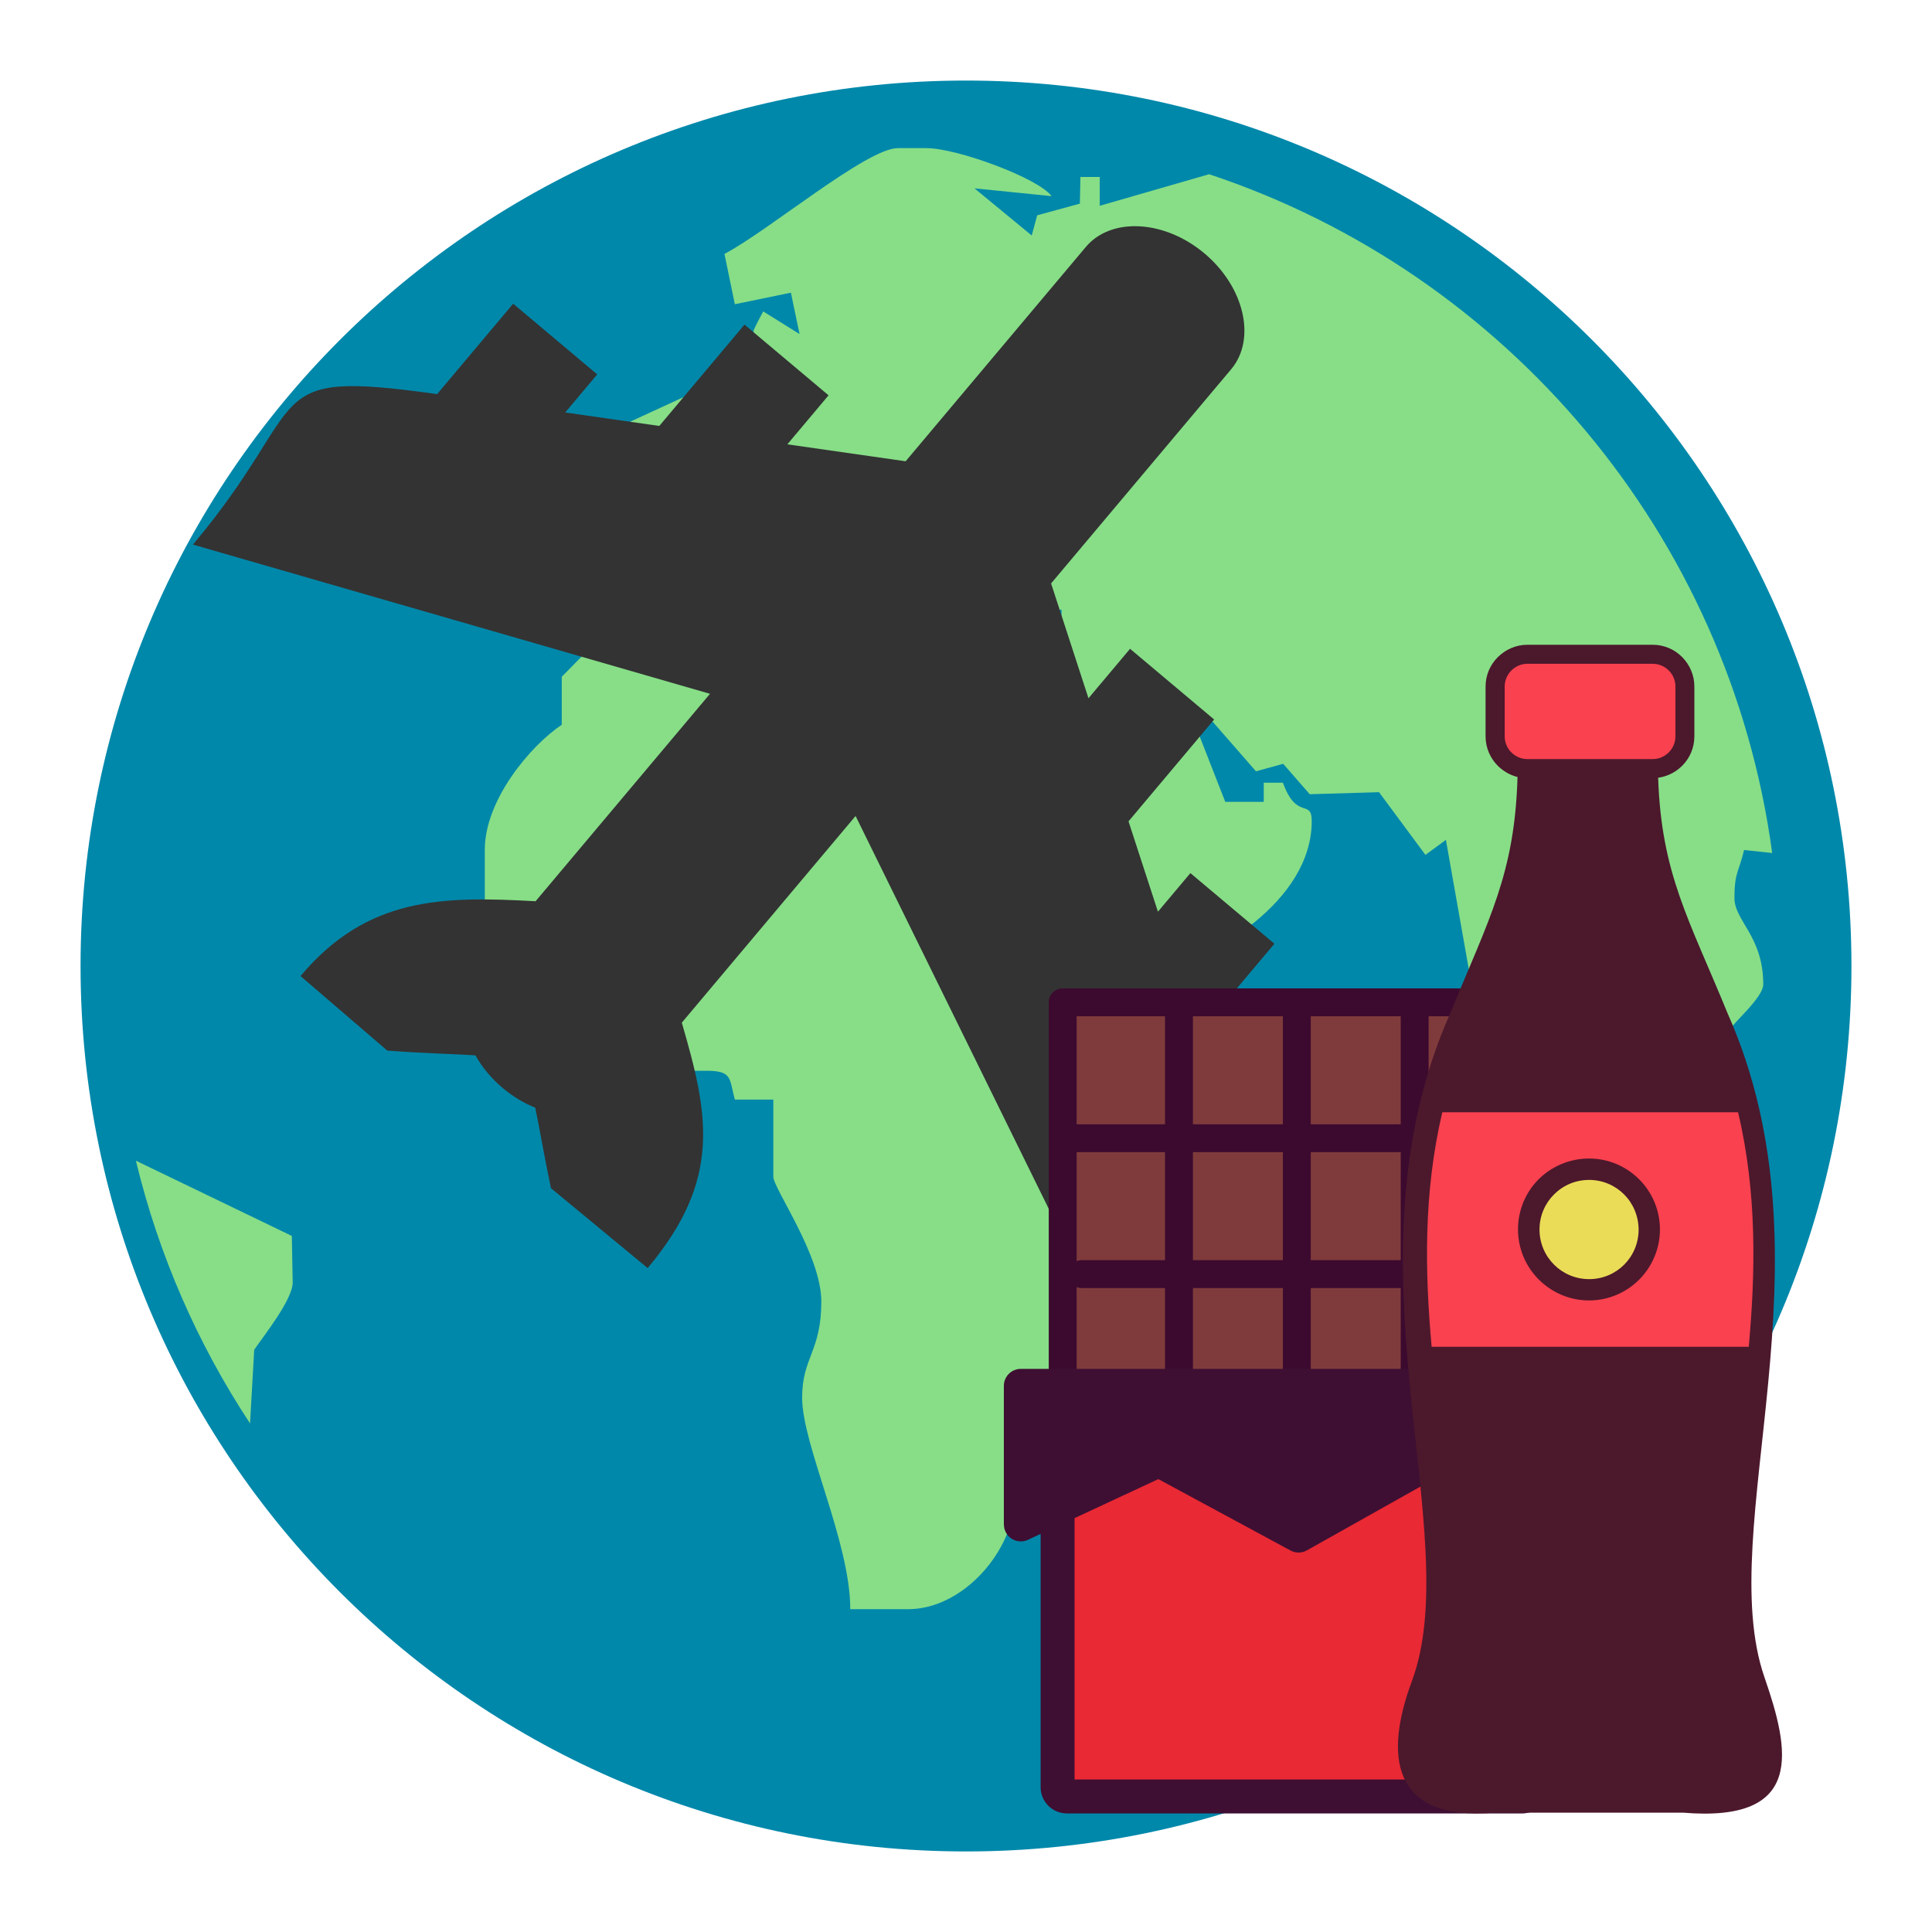
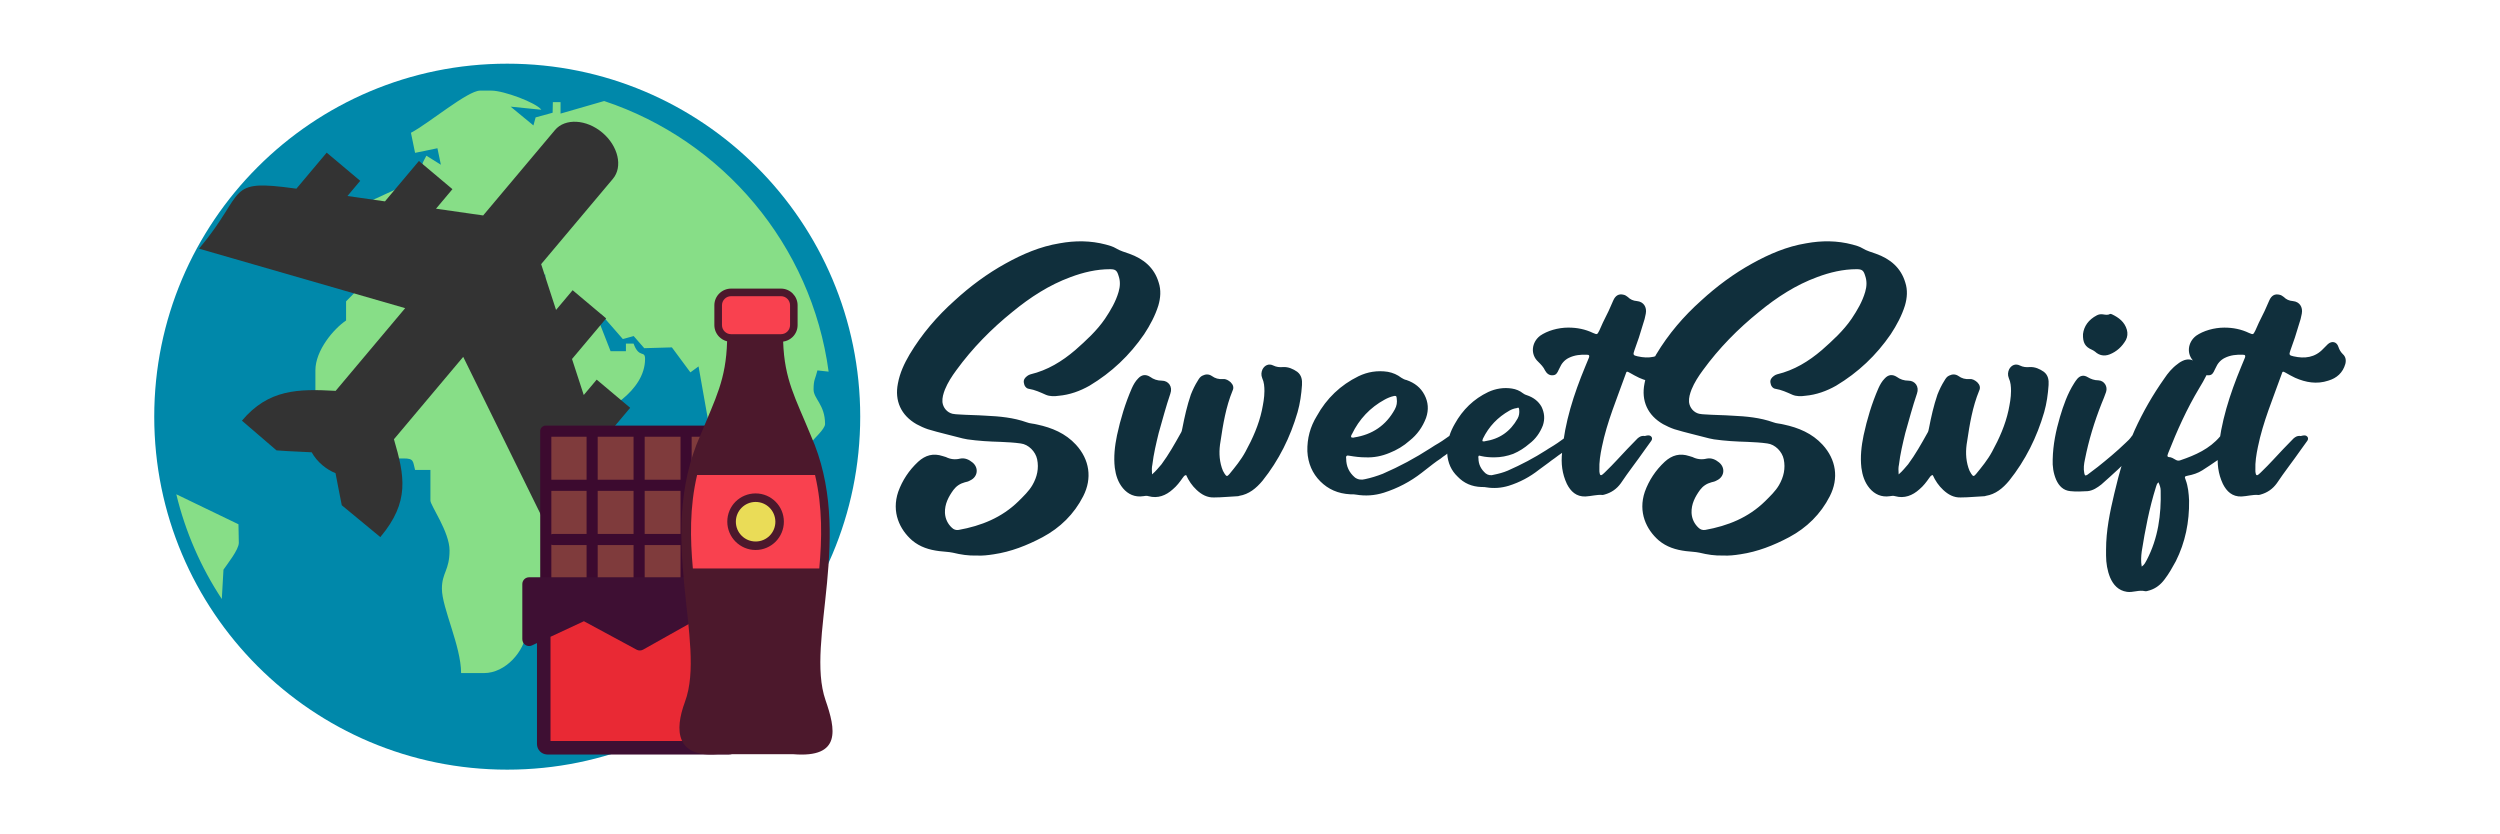
- <svg xmlns="http://www.w3.org/2000/svg" width="200mm" height="200mm" viewBox="0 0 200 200" version="1.1" id="svg1" xml:space="preserve">
+ <svg xmlns="http://www.w3.org/2000/svg" width="300mm" height="100mm" viewBox="0 0 300 100" version="1.1" id="svg1" xml:space="preserve">
  <defs id="defs1" />
  <g id="layer1">
-     <g id="g7" transform="translate(-5.078538,-0.05257446)">
-       <g id="g2" transform="matrix(1.491882,0,0,1.491882,13.41734,8.391375)">
-         <path class="st0" d="m 61.44,0 c 33.93,0 61.44,27.51 61.44,61.44 0,33.93 -27.51,61.44 -61.44,61.44 C 27.51,122.88 0,95.37 0,61.44 0,27.51 27.51,0 61.44,0 Z" id="path1" style="fill:#0088aa" />
-         <path class="st1" d="M 11.76,93.18 C 8.14,87.69 5.43,81.54 3.84,74.95 l 10.82,5.22 0.06,3.23 c 0,1.19 -2.02,3.71 -2.67,4.67 z M 78.31,6.5 c 20.62,6.85 36.09,25 39.07,47.1 l -1.95,-0.21 c -0.35,1.5 -0.67,1.53 -0.67,3.33 0,1.59 2,2.65 2,6 0,0.9 -2.11,2.69 -2.2,3.01 l -3.13,-3.67 v 4.67 l -0.47,-0.02 -0.84,-8.62 -1.75,0.55 -2.08,-6.41 -6.85,7.16 -0.08,5.24 -2.24,1.5 -2.38,-13.44 -1.42,1.04 -3.22,-4.35 -4.81,0.14 -1.84,-2.11 -1.89,0.52 -3.71,-4.25 -0.72,0.49 2.3,5.88 h 2.67 v -1.33 h 1.33 c 0.96,2.66 2,1.08 2,2.67 0,5.55 -6.85,9.63 -11.34,10.67 0.24,1 0.15,2 1.33,2 2.51,0 1.26,-0.44 4,-0.67 -0.13,5.67 -6.5,12.44 -9.22,16.65 l 1.22,8.69 c 0.32,1.89 -3.92,3.88 -5.36,6.01 l 0.69,3.33 -1.95,0.79 c -0.34,3.42 -3.66,7.21 -7.39,7.21 h -4 c 0,-4.68 -3.34,-11.37 -3.34,-14.68 0,-2.81 1.33,-3.19 1.33,-6.67 0,-3.22 -3.33,-7.83 -3.33,-8.67 V 70.71 H 45.4 c -0.4,-1.49 -0.15,-2 -2,-2 h -0.67 c -2.91,0 -2.42,1.33 -5.34,1.33 h -2.67 c -2.41,0 -6.67,-7.72 -6.67,-8.67 v -8 c 0,-3.45 3.16,-7.21 5.34,-8.67 v -3.33 l 3,-3.05 1.67,-0.28 c 3.58,0 3.15,-2 5.34,-2 h 6 v 4.67 l 6.6,2.82 0.62,-2.85 c 2.99,0.7 3.77,2.03 7.45,2.03 h 1.33 c 2.53,0 2.67,-3.36 2.67,-6 l -5.34,0.53 -2.33,-5.06 -2.31,0.61 c 0.42,1.81 0.64,1.06 0.64,2.59 0,0.9 -0.74,1 -1.34,1.33 l -2.31,-5.86 -4.97,-3.55 -0.66,0.65 4.23,4.45 c -0.56,1.6 -0.63,6.21 -2.96,2.98 l 2.18,-1.05 -5.44,-5.7 -3.26,1.27 -3.22,3.08 c -0.34,2.48 -1.01,3.73 -3.61,3.73 -1.73,0 -0.69,-0.45 -3.34,-0.67 v -6.67 h 6 l -1.95,-4.44 -0.72,0.44 v -1.34 l 9.75,-4.49 c -0.18,-1.4 -0.41,-0.65 -0.41,-2.18 0,-0.09 0.65,-1.32 0.67,-1.34 l 2.52,1.57 -0.6,-2.87 -3.89,0.8 -0.72,-3.49 c 3.08,-1.62 9.87,-7.34 12.03,-7.34 h 2 c 2.11,0 7.75,2.08 8.67,3.33 L 62.03,7.48 66,10.75 66.38,9.35 69.34,8.54 69.38,6.69 h 1.34 v 2 z" id="path2" style="display:inline;fill:#87de87" />
+     <g id="g1" transform="translate(6.083427,-6.293996)">
+       <g id="g7" transform="matrix(0.4621207,0,0,0.4621207,6.225242,10.05763)">
+         <g id="g2" transform="matrix(1.491882,0,0,1.491882,13.41734,8.391375)">
+           <path class="st0" d="m 61.44,0 c 33.93,0 61.44,27.51 61.44,61.44 0,33.93 -27.51,61.44 -61.44,61.44 C 27.51,122.88 0,95.37 0,61.44 0,27.51 27.51,0 61.44,0 Z" id="path1" style="fill:#0088aa" />
+           <path class="st1" d="M 11.76,93.18 C 8.14,87.69 5.43,81.54 3.84,74.95 l 10.82,5.22 0.06,3.23 c 0,1.19 -2.02,3.71 -2.67,4.67 z M 78.31,6.5 c 20.62,6.85 36.09,25 39.07,47.1 l -1.95,-0.21 c -0.35,1.5 -0.67,1.53 -0.67,3.33 0,1.59 2,2.65 2,6 0,0.9 -2.11,2.69 -2.2,3.01 l -3.13,-3.67 v 4.67 l -0.47,-0.02 -0.84,-8.62 -1.75,0.55 -2.08,-6.41 -6.85,7.16 -0.08,5.24 -2.24,1.5 -2.38,-13.44 -1.42,1.04 -3.22,-4.35 -4.81,0.14 -1.84,-2.11 -1.89,0.52 -3.71,-4.25 -0.72,0.49 2.3,5.88 h 2.67 v -1.33 h 1.33 c 0.96,2.66 2,1.08 2,2.67 0,5.55 -6.85,9.63 -11.34,10.67 0.24,1 0.15,2 1.33,2 2.51,0 1.26,-0.44 4,-0.67 -0.13,5.67 -6.5,12.44 -9.22,16.65 l 1.22,8.69 c 0.32,1.89 -3.92,3.88 -5.36,6.01 l 0.69,3.33 -1.95,0.79 c -0.34,3.42 -3.66,7.21 -7.39,7.21 h -4 c 0,-4.68 -3.34,-11.37 -3.34,-14.68 0,-2.81 1.33,-3.19 1.33,-6.67 0,-3.22 -3.33,-7.83 -3.33,-8.67 V 70.71 H 45.4 c -0.4,-1.49 -0.15,-2 -2,-2 h -0.67 c -2.91,0 -2.42,1.33 -5.34,1.33 h -2.67 c -2.41,0 -6.67,-7.72 -6.67,-8.67 v -8 c 0,-3.45 3.16,-7.21 5.34,-8.67 v -3.33 l 3,-3.05 1.67,-0.28 c 3.58,0 3.15,-2 5.34,-2 h 6 v 4.67 l 6.6,2.82 0.62,-2.85 c 2.99,0.7 3.77,2.03 7.45,2.03 h 1.33 c 2.53,0 2.67,-3.36 2.67,-6 l -5.34,0.53 -2.33,-5.06 -2.31,0.61 c 0.42,1.81 0.64,1.06 0.64,2.59 0,0.9 -0.74,1 -1.34,1.33 l -2.31,-5.86 -4.97,-3.55 -0.66,0.65 4.23,4.45 c -0.56,1.6 -0.63,6.21 -2.96,2.98 l 2.18,-1.05 -5.44,-5.7 -3.26,1.27 -3.22,3.08 c -0.34,2.48 -1.01,3.73 -3.61,3.73 -1.73,0 -0.69,-0.45 -3.34,-0.67 v -6.67 h 6 l -1.95,-4.44 -0.72,0.44 v -1.34 l 9.75,-4.49 c -0.18,-1.4 -0.41,-0.65 -0.41,-2.18 0,-0.09 0.65,-1.32 0.67,-1.34 l 2.52,1.57 -0.6,-2.87 -3.89,0.8 -0.72,-3.49 c 3.08,-1.62 9.87,-7.34 12.03,-7.34 h 2 c 2.11,0 7.75,2.08 8.67,3.33 L 62.03,7.48 66,10.75 66.38,9.35 69.34,8.54 69.38,6.69 h 1.34 v 2 z" id="path2" style="display:inline;fill:#87de87" />
+         </g>
+         <path class="st0" d="m 36.187,101.094 c 6.901,-8.208 14.657,-8.282 24.335,-7.745 L 78.577,71.875 25.051,56.428 C 37.653,41.439 31.629,38.255 50.152,40.826 l 0.175,0.03 7.873,-9.364 8.704,7.318 -3.314,3.941 9.739,1.395 8.819,-10.489 8.704,7.318 -4.266,5.074 12.244,1.754 18.648,-22.18 c 2.622,-3.119 8.152,-2.813 12.287,0.664 v 0 c 4.143,3.483 5.379,8.879 2.764,11.99 l -18.642,22.172 3.87,11.887 4.305,-5.12 8.704,7.318 -8.864,10.543 3.046,9.354 3.359,-3.995 8.697,7.312 -7.919,9.418 c 5.764,17.651 2.381,12.304 -10.639,27.789 L 93.648,84.522 75.659,105.918 c 2.773,9.522 4.18,16.227 -3.536,25.405 L 62.113,123.053 c -0.773,-3.695 -1.206,-6.377 -1.627,-8.333 -1.17,-0.467 -2.315,-1.152 -3.363,-2.033 v 0 c -1.187,-0.998 -2.144,-2.16 -2.825,-3.381 -2.099,-0.149 -5.009,-0.185 -9.129,-0.498 z" id="path1-3" style="fill:#333333;stroke-width:1.014" />
+         <g style="clip-rule:evenodd;fill-rule:evenodd;image-rendering:optimizeQuality;shape-rendering:geometricPrecision;text-rendering:geometricPrecision" id="g6" transform="matrix(0.04477379,0,0,0.04477379,89.4661,137.1927)" />
+         <g fill-rule="nonzero" id="g4-1" transform="matrix(0.1666358,0,0,0.1666358,108.9971,102.369)" style="clip-rule:evenodd;fill-rule:evenodd;image-rendering:optimizeQuality;shape-rendering:geometricPrecision;text-rendering:geometricPrecision">
+           <path fill="#3c0a2f" d="m 36.56,0 h 291.88 c 4.79,0 8.67,3.88 8.67,8.66 v 238.26 c 0,4.79 -3.88,8.67 -8.67,8.67 H 36.56 c -4.79,0 -8.67,-3.88 -8.67,-8.67 V 8.66 C 27.89,3.88 31.77,0 36.56,0 Z" id="path1-8" />
+           <path fill="#7f3b3c" d="m 319.78,17.33 h -55.9 v 67.09 h 55.9 z m -73.23,0 h -55.88 v 67.09 h 55.88 z m -73.21,0 h -55.88 v 67.09 h 55.88 z m -73.21,0 H 45.22 v 67.09 h 54.91 z m -54.91,84.42 v 67.68 c 0.97,-0.37 2.02,-0.58 3.12,-0.58 h 51.79 v -67.1 z m 0,83.85 v 52.66 h 54.91 V 186.18 H 48.34 c -1.1,0 -2.15,-0.21 -3.12,-0.58 z m 72.24,52.66 h 55.88 v -52.08 h -55.88 z m 73.21,0 h 55.88 v -52.08 h -55.88 z m 73.21,0 h 55.9 v -52.08 h -55.9 z m 55.9,-69.41 v -67.1 h -55.9 v 67.1 z m -73.23,0 v -67.1 h -55.88 v 67.1 z m -73.21,0 v -67.1 h -55.88 v 67.1 z" id="path2-9" />
+           <path fill="#3e0f33" d="m 338.11,338.47 v 157.8 c 0,4.5 -1.83,8.57 -4.78,11.52 a 16.26,16.26 0 0 1 -11.51,4.78 H 39.13 c -0.43,0 -0.84,-0.03 -1.26,-0.08 -4,-0.3 -7.59,-2.04 -10.25,-4.7 A 16.242,16.242 0 0 1 22.84,496.27 V 338.91 L 15,342.57 C 9.74,345.03 3.48,342.76 1.02,337.5 0.35,336.06 0.03,334.54 0.03,333.05 H 0 v -86.13 c 0,-5.82 4.72,-10.54 10.54,-10.54 h 343.92 c 5.82,0 10.54,4.72 10.54,10.54 v 87.55 c 0,5.83 -4.72,10.55 -10.54,10.55 -1.87,0 -3.62,-0.49 -5.15,-1.34 z" id="path3-2" />
+           <path fill="#e92934" d="m 43.93,329.1 v 162.38 h 273.1 V 328.67 l -50.52,-23.5 -78.25,43.96 a 10.49,10.49 0 0 1 -10.16,0.09 L 95.97,304.86 Z" id="path4-7" />
+         </g>
+         <g id="g5" transform="matrix(0.9847069,0,0,0.9847069,149.7952,66.79761)" style="clip-rule:evenodd;fill-rule:evenodd;image-rendering:optimizeQuality;shape-rendering:geometricPrecision;text-rendering:geometricPrecision">
+           <path class="st0" d="m 13.61,0 h 13.17 c 1.2,0 2.3,0.49 3.09,1.29 l 0.01,0.01 c 0.79,0.8 1.28,1.89 1.28,3.09 v 5.24 c 0,1.21 -0.49,2.31 -1.29,3.1 -0.05,0.05 -0.1,0.09 -0.15,0.14 -0.65,0.59 -1.47,0.99 -2.37,1.11 0.35,10.13 3.22,14.79 7.3,24.76 11.64,26.18 -1.54,54.13 3.88,69.81 2.63,7.6 4.32,15.3 -8.55,14.23 H 10.16 v 0 c -11.05,0.93 -11.52,-6.22 -8.71,-13.79 5.83,-15.64 -7.7,-43.82 4.04,-70.24 4.1,-10 6.78,-14.66 7.08,-24.85 -0.79,-0.19 -1.5,-0.61 -2.07,-1.17 v 0 C 9.71,11.94 9.21,10.84 9.21,9.63 V 4.39 C 9.21,3.19 9.7,2.09 10.5,1.3 L 10.51,1.29 C 11.32,0.49 12.42,0 13.61,0 Z" id="path1-6" />
+           <path class="st1" d="m 13.61,2 h 13.17 c 1.32,0 2.39,1.08 2.39,2.39 v 5.24 c 0,1.32 -1.08,2.39 -2.39,2.39 H 13.61 c -1.32,0 -2.39,-1.08 -2.39,-2.39 V 4.39 C 11.22,3.08 12.3,2 13.61,2 Z" id="path2-8" />
+           <path class="st1" d="M 3.54,73.8 C 2.84,66.03 2.65,57.7 4.66,49.15 h 31.1 c 2.01,8.55 1.82,16.89 1.12,24.65 z" id="path3" />
+           <path class="st2" d="m 20.09,55.13 c 3.5,0 6.33,2.84 6.33,6.34 0,3.5 -2.84,6.34 -6.33,6.34 -3.5,0 -6.34,-2.84 -6.34,-6.34 0,-3.51 2.84,-6.34 6.34,-6.34 z" id="path4" />
+           <path class="st0" d="m 20.09,54.01 c 2.06,0 3.92,0.84 5.27,2.19 1.35,1.35 2.18,3.22 2.18,5.27 0,2.06 -0.84,3.92 -2.18,5.27 -1.35,1.35 -3.22,2.19 -5.27,2.19 -2.06,0 -3.92,-0.84 -5.28,-2.19 v 0 c -1.35,-1.35 -2.19,-3.22 -2.19,-5.28 0,-2.06 0.83,-3.93 2.18,-5.28 1.36,-1.34 3.23,-2.17 5.29,-2.17 z m 3.68,3.77 c -0.94,-0.94 -2.24,-1.52 -3.68,-1.52 -1.44,0 -2.74,0.58 -3.69,1.53 -0.94,0.94 -1.52,2.24 -1.52,3.69 0,1.44 0.58,2.74 1.53,3.69 v 0 c 0.94,0.94 2.24,1.52 3.69,1.52 1.44,0 2.74,-0.58 3.68,-1.52 0.94,-0.94 1.52,-2.25 1.52,-3.69 -0.01,-1.45 -0.59,-2.76 -1.53,-3.7 z" id="path5" />
+         </g>
      </g>
-       <path class="st0" d="m 36.187,101.094 c 6.901,-8.208 14.657,-8.282 24.335,-7.745 L 78.577,71.875 25.051,56.428 C 37.653,41.439 31.629,38.255 50.152,40.826 l 0.175,0.03 7.873,-9.364 8.704,7.318 -3.314,3.941 9.739,1.395 8.819,-10.489 8.704,7.318 -4.266,5.074 12.244,1.754 18.648,-22.18 c 2.622,-3.119 8.152,-2.813 12.287,0.664 v 0 c 4.143,3.483 5.379,8.879 2.764,11.99 l -18.642,22.172 3.87,11.887 4.305,-5.12 8.704,7.318 -8.864,10.543 3.046,9.354 3.359,-3.995 8.697,7.312 -7.919,9.418 c 5.764,17.651 2.381,12.304 -10.639,27.789 L 93.648,84.522 75.659,105.918 c 2.773,9.522 4.18,16.227 -3.536,25.405 L 62.113,123.053 c -0.773,-3.695 -1.206,-6.377 -1.627,-8.333 -1.17,-0.467 -2.315,-1.152 -3.363,-2.033 v 0 c -1.187,-0.998 -2.144,-2.16 -2.825,-3.381 -2.099,-0.149 -5.009,-0.185 -9.129,-0.498 z" id="path1-3" style="fill:#333333;stroke-width:1.014" />
-       <g style="clip-rule:evenodd;fill-rule:evenodd;image-rendering:optimizeQuality;shape-rendering:geometricPrecision;text-rendering:geometricPrecision" id="g6" transform="matrix(0.04477379,0,0,0.04477379,89.4661,137.1927)" />
-       <g fill-rule="nonzero" id="g4-1" transform="matrix(0.1666358,0,0,0.1666358,108.9971,102.369)" style="clip-rule:evenodd;fill-rule:evenodd;image-rendering:optimizeQuality;shape-rendering:geometricPrecision;text-rendering:geometricPrecision">
-         <path fill="#3c0a2f" d="m 36.56,0 h 291.88 c 4.79,0 8.67,3.88 8.67,8.66 v 238.26 c 0,4.79 -3.88,8.67 -8.67,8.67 H 36.56 c -4.79,0 -8.67,-3.88 -8.67,-8.67 V 8.66 C 27.89,3.88 31.77,0 36.56,0 Z" id="path1-8" />
-         <path fill="#7f3b3c" d="m 319.78,17.33 h -55.9 v 67.09 h 55.9 z m -73.23,0 h -55.88 v 67.09 h 55.88 z m -73.21,0 h -55.88 v 67.09 h 55.88 z m -73.21,0 H 45.22 v 67.09 h 54.91 z m -54.91,84.42 v 67.68 c 0.97,-0.37 2.02,-0.58 3.12,-0.58 h 51.79 v -67.1 z m 0,83.85 v 52.66 h 54.91 V 186.18 H 48.34 c -1.1,0 -2.15,-0.21 -3.12,-0.58 z m 72.24,52.66 h 55.88 v -52.08 h -55.88 z m 73.21,0 h 55.88 v -52.08 h -55.88 z m 73.21,0 h 55.9 v -52.08 h -55.9 z m 55.9,-69.41 v -67.1 h -55.9 v 67.1 z m -73.23,0 v -67.1 h -55.88 v 67.1 z m -73.21,0 v -67.1 h -55.88 v 67.1 z" id="path2-9" />
-         <path fill="#3e0f33" d="m 338.11,338.47 v 157.8 c 0,4.5 -1.83,8.57 -4.78,11.52 a 16.26,16.26 0 0 1 -11.51,4.78 H 39.13 c -0.43,0 -0.84,-0.03 -1.26,-0.08 -4,-0.3 -7.59,-2.04 -10.25,-4.7 A 16.242,16.242 0 0 1 22.84,496.27 V 338.91 L 15,342.57 C 9.74,345.03 3.48,342.76 1.02,337.5 0.35,336.06 0.03,334.54 0.03,333.05 H 0 v -86.13 c 0,-5.82 4.72,-10.54 10.54,-10.54 h 343.92 c 5.82,0 10.54,4.72 10.54,10.54 v 87.55 c 0,5.83 -4.72,10.55 -10.54,10.55 -1.87,0 -3.62,-0.49 -5.15,-1.34 z" id="path3-2" />
-         <path fill="#e92934" d="m 43.93,329.1 v 162.38 h 273.1 V 328.67 l -50.52,-23.5 -78.25,43.96 a 10.49,10.49 0 0 1 -10.16,0.09 L 95.97,304.86 Z" id="path4-7" />
-       </g>
-       <g id="g5" transform="matrix(0.9847069,0,0,0.9847069,149.7952,66.79761)" style="clip-rule:evenodd;fill-rule:evenodd;image-rendering:optimizeQuality;shape-rendering:geometricPrecision;text-rendering:geometricPrecision">
-         <path class="st0" d="m 13.61,0 h 13.17 c 1.2,0 2.3,0.49 3.09,1.29 l 0.01,0.01 c 0.79,0.8 1.28,1.89 1.28,3.09 v 5.24 c 0,1.21 -0.49,2.31 -1.29,3.1 -0.05,0.05 -0.1,0.09 -0.15,0.14 -0.65,0.59 -1.47,0.99 -2.37,1.11 0.35,10.13 3.22,14.79 7.3,24.76 11.64,26.18 -1.54,54.13 3.88,69.81 2.63,7.6 4.32,15.3 -8.55,14.23 H 10.16 v 0 c -11.05,0.93 -11.52,-6.22 -8.71,-13.79 5.83,-15.64 -7.7,-43.82 4.04,-70.24 4.1,-10 6.78,-14.66 7.08,-24.85 -0.79,-0.19 -1.5,-0.61 -2.07,-1.17 v 0 C 9.71,11.94 9.21,10.84 9.21,9.63 V 4.39 C 9.21,3.19 9.7,2.09 10.5,1.3 L 10.51,1.29 C 11.32,0.49 12.42,0 13.61,0 Z" id="path1-6" />
-         <path class="st1" d="m 13.61,2 h 13.17 c 1.32,0 2.39,1.08 2.39,2.39 v 5.24 c 0,1.32 -1.08,2.39 -2.39,2.39 H 13.61 c -1.32,0 -2.39,-1.08 -2.39,-2.39 V 4.39 C 11.22,3.08 12.3,2 13.61,2 Z" id="path2-8" />
-         <path class="st1" d="M 3.54,73.8 C 2.84,66.03 2.65,57.7 4.66,49.15 h 31.1 c 2.01,8.55 1.82,16.89 1.12,24.65 z" id="path3" />
-         <path class="st2" d="m 20.09,55.13 c 3.5,0 6.33,2.84 6.33,6.34 0,3.5 -2.84,6.34 -6.33,6.34 -3.5,0 -6.34,-2.84 -6.34,-6.34 0,-3.51 2.84,-6.34 6.34,-6.34 z" id="path4" />
-         <path class="st0" d="m 20.09,54.01 c 2.06,0 3.92,0.84 5.27,2.19 1.35,1.35 2.18,3.22 2.18,5.27 0,2.06 -0.84,3.92 -2.18,5.27 -1.35,1.35 -3.22,2.19 -5.27,2.19 -2.06,0 -3.92,-0.84 -5.28,-2.19 v 0 c -1.35,-1.35 -2.19,-3.22 -2.19,-5.28 0,-2.06 0.83,-3.93 2.18,-5.28 1.36,-1.34 3.23,-2.17 5.29,-2.17 z m 3.68,3.77 c -0.94,-0.94 -2.24,-1.52 -3.68,-1.52 -1.44,0 -2.74,0.58 -3.69,1.53 -0.94,0.94 -1.52,2.24 -1.52,3.69 0,1.44 0.58,2.74 1.53,3.69 v 0 c 0.94,0.94 2.24,1.52 3.69,1.52 1.44,0 2.74,-0.58 3.68,-1.52 0.94,-0.94 1.52,-2.25 1.52,-3.69 -0.01,-1.45 -0.59,-2.76 -1.53,-3.7 z" id="path5" />
-       </g>
+       <path d="m 111.137,72.958 c -1.023,0.038 -1.932,-0.114 -2.879,-0.341 -0.53,-0.114 -1.099,-0.114 -1.629,-0.189 -1.212,-0.152 -2.311,-0.492 -3.258,-1.288 -1.477,-1.288 -2.5,-3.372 -1.667,-5.834 0.492,-1.364 1.288,-2.576 2.387,-3.599 0.871,-0.796 1.818,-1.061 2.955,-0.682 0.114,0.038 0.265,0.076 0.379,0.114 0.53,0.265 1.099,0.341 1.705,0.189 0.568,-0.114 1.061,0.114 1.477,0.455 0.796,0.644 0.644,1.743 -0.265,2.159 -0.189,0.114 -0.417,0.189 -0.644,0.227 -0.568,0.152 -1.023,0.455 -1.364,0.909 -0.606,0.833 -1.061,1.705 -1.023,2.765 0.038,0.72 0.341,1.326 0.833,1.78 0.227,0.227 0.492,0.303 0.796,0.265 2.728,-0.492 5.19,-1.477 7.198,-3.447 0.606,-0.606 1.25,-1.212 1.667,-1.932 0.568,-0.985 0.796,-2.008 0.568,-3.106 -0.189,-0.909 -1.023,-1.78 -1.97,-1.894 -0.796,-0.114 -1.591,-0.152 -2.387,-0.189 -1.364,-0.038 -2.69,-0.114 -4.016,-0.303 -0.189,-0.038 -0.379,-0.076 -0.568,-0.114 -1.402,-0.379 -2.803,-0.682 -4.167,-1.099 -0.455,-0.152 -0.947,-0.379 -1.364,-0.606 -1.856,-1.061 -2.652,-2.803 -2.235,-4.887 0.227,-1.25 0.758,-2.387 1.402,-3.485 1.477,-2.462 3.296,-4.584 5.417,-6.478 1.856,-1.705 3.902,-3.22 6.099,-4.432 2.046,-1.136 4.167,-2.046 6.478,-2.424 1.856,-0.341 3.712,-0.341 5.569,0.152 0.417,0.114 0.833,0.227 1.212,0.455 0.492,0.303 1.061,0.455 1.591,0.644 1.705,0.606 2.993,1.667 3.523,3.447 0.303,0.909 0.227,1.856 -0.038,2.765 -0.379,1.212 -0.985,2.349 -1.705,3.447 -1.743,2.538 -3.902,4.584 -6.554,6.175 -1.136,0.644 -2.387,1.099 -3.712,1.212 -0.492,0.076 -1.061,0.076 -1.515,-0.114 -0.682,-0.303 -1.326,-0.606 -2.046,-0.72 -0.341,-0.038 -0.568,-0.379 -0.606,-0.72 -0.076,-0.379 0.152,-0.644 0.417,-0.833 0.114,-0.076 0.227,-0.152 0.379,-0.189 2.046,-0.492 3.788,-1.553 5.379,-2.917 1.288,-1.136 2.576,-2.311 3.561,-3.75 0.682,-1.023 1.288,-2.046 1.629,-3.22 0.189,-0.644 0.227,-1.288 0,-1.932 -0.189,-0.644 -0.379,-0.796 -1.023,-0.796 -1.629,0 -3.22,0.379 -4.735,0.947 -2.576,0.947 -4.849,2.424 -6.97,4.167 -2.538,2.046 -4.811,4.356 -6.743,7.008 -0.53,0.72 -1.023,1.477 -1.364,2.311 -0.189,0.492 -0.341,0.985 -0.303,1.515 0.076,0.682 0.568,1.25 1.212,1.402 0.227,0.038 0.492,0.076 0.72,0.076 1.061,0.076 2.159,0.076 3.258,0.152 1.667,0.076 3.334,0.227 4.925,0.796 0.379,0.152 0.833,0.152 1.25,0.265 1.78,0.379 3.409,1.061 4.66,2.424 1.629,1.78 1.97,4.016 0.871,6.175 -1.099,2.159 -2.765,3.788 -4.887,4.925 -1.856,0.985 -3.788,1.743 -5.834,2.046 -0.72,0.114 -1.402,0.189 -2.046,0.152 z m 21.025,-9.736 c 0.492,-0.417 0.796,-0.833 1.136,-1.212 0.871,-1.174 1.591,-2.462 2.311,-3.75 0.114,-0.152 0.152,-0.379 0.189,-0.568 0.265,-1.364 0.568,-2.728 1.023,-4.053 0.227,-0.568 0.492,-1.136 0.833,-1.667 0.152,-0.265 0.303,-0.492 0.568,-0.606 0.379,-0.189 0.758,-0.189 1.099,0.038 0.417,0.303 0.833,0.417 1.364,0.379 0.341,-0.038 0.644,0.152 0.909,0.379 0.303,0.303 0.417,0.644 0.227,1.023 -0.796,1.932 -1.136,4.016 -1.44,6.061 -0.189,1.061 -0.189,2.121 0.152,3.182 0.076,0.265 0.189,0.492 0.341,0.72 0.227,0.341 0.303,0.341 0.568,0.038 0.682,-0.833 1.402,-1.705 1.932,-2.69 0.871,-1.591 1.591,-3.22 1.97,-4.963 0.152,-0.758 0.303,-1.515 0.303,-2.311 0,-0.53 -0.038,-1.061 -0.265,-1.553 -0.152,-0.379 -0.114,-0.72 0.038,-1.061 0.265,-0.492 0.758,-0.72 1.288,-0.455 0.379,0.189 0.758,0.227 1.174,0.189 0.644,-0.038 1.212,0.227 1.705,0.568 0.53,0.417 0.606,0.985 0.568,1.591 -0.076,1.099 -0.227,2.197 -0.53,3.258 -0.871,2.993 -2.235,5.758 -4.205,8.221 -0.758,0.909 -1.629,1.629 -2.803,1.818 -0.038,0 -0.076,0.038 -0.114,0.038 -0.947,0.038 -1.932,0.152 -2.879,0.152 -0.833,0.038 -1.515,-0.341 -2.121,-0.909 -0.53,-0.492 -0.947,-1.099 -1.25,-1.78 -0.227,0.038 -0.303,0.189 -0.417,0.341 -0.341,0.492 -0.72,0.985 -1.174,1.364 -0.833,0.758 -1.818,1.136 -2.917,0.833 -0.227,-0.076 -0.417,-0.038 -0.644,0 -0.985,0.152 -1.818,-0.227 -2.424,-0.947 -0.606,-0.72 -0.871,-1.591 -0.985,-2.462 -0.152,-1.326 0,-2.614 0.265,-3.902 0.417,-1.932 0.985,-3.826 1.78,-5.645 0.189,-0.417 0.417,-0.833 0.758,-1.174 0.417,-0.455 0.909,-0.53 1.44,-0.189 0.417,0.303 0.871,0.455 1.402,0.455 0.796,0 1.326,0.72 1.023,1.553 -0.53,1.553 -0.947,3.144 -1.402,4.735 -0.303,1.25 -0.606,2.5 -0.758,3.788 -0.076,0.341 -0.076,0.682 -0.038,1.174 z m 23.904,-4.47 0.038,0.038 h 0.038 c 0.114,0.038 0.189,0.038 0.265,0 2.197,-0.341 3.826,-1.44 4.887,-3.372 0.227,-0.417 0.303,-0.833 0.227,-1.326 0,-0.114 -0.038,-0.227 -0.076,-0.265 -0.076,-0.038 -0.189,-0.038 -0.303,0 -0.341,0.076 -0.72,0.227 -1.061,0.417 -1.743,0.947 -3.068,2.349 -3.94,4.167 0,0.038 0,0.038 -0.038,0.038 -0.038,0.038 -0.038,0.114 -0.038,0.152 -0.038,0.038 -0.038,0.114 0,0.152 z m 15.759,0.455 v 0.038 h 0.076 c 0.038,0.038 0.114,0.038 0.189,0 1.78,-0.265 3.068,-1.174 3.94,-2.728 0.189,-0.341 0.227,-0.682 0.189,-1.061 0,-0.114 -0.038,-0.189 -0.076,-0.227 -0.038,-0.038 -0.114,0 -0.227,0.038 -0.303,0.038 -0.606,0.152 -0.871,0.303 -1.402,0.796 -2.462,1.894 -3.182,3.372 v 0.038 c -0.038,0.038 -0.038,0.076 -0.038,0.114 -0.038,0.038 -0.038,0.076 0,0.114 z m -2.993,4.281 c -0.758,-0.72 -1.174,-1.629 -1.25,-2.765 -0.076,0.076 -0.152,0.152 -0.227,0.189 -0.189,0.114 -0.379,0.265 -0.568,0.417 -0.303,0.189 -0.606,0.417 -0.909,0.644 l -1.364,1.061 c -1.364,1.061 -2.879,1.856 -4.546,2.387 -1.099,0.341 -2.197,0.417 -3.334,0.227 -0.189,-0.038 -0.379,-0.038 -0.568,-0.038 h -0.114 c -1.477,-0.076 -2.652,-0.606 -3.599,-1.553 -0.947,-0.947 -1.477,-2.159 -1.553,-3.599 -0.038,-1.553 0.341,-2.955 1.136,-4.243 1.174,-2.121 2.841,-3.712 5,-4.773 1.099,-0.53 2.273,-0.72 3.523,-0.53 0.606,0.114 1.136,0.341 1.629,0.72 0.189,0.114 0.379,0.227 0.606,0.265 0.985,0.341 1.705,0.909 2.159,1.78 0.455,0.871 0.53,1.78 0.189,2.765 -0.417,1.099 -1.061,2.008 -1.97,2.728 -0.72,0.644 -1.553,1.136 -2.424,1.477 -0.909,0.379 -1.856,0.568 -2.841,0.53 -0.644,0 -1.288,-0.076 -1.932,-0.189 -0.189,-0.038 -0.303,-0.038 -0.341,0 -0.076,0.038 -0.114,0.152 -0.076,0.341 0,0.909 0.341,1.667 1.061,2.273 0.379,0.265 0.796,0.303 1.212,0.189 0.72,-0.152 1.44,-0.379 2.121,-0.644 2.008,-0.871 3.902,-1.894 5.72,-3.068 0.189,-0.114 0.341,-0.227 0.53,-0.341 0.606,-0.341 1.174,-0.72 1.743,-1.136 0.152,-0.492 0.379,-0.985 0.644,-1.44 0.947,-1.705 2.273,-2.993 4.016,-3.826 0.909,-0.417 1.856,-0.568 2.841,-0.417 0.492,0.076 0.947,0.265 1.326,0.568 0.152,0.114 0.303,0.189 0.455,0.227 0.796,0.265 1.402,0.72 1.78,1.402 0.341,0.72 0.417,1.44 0.152,2.235 -0.341,0.871 -0.871,1.629 -1.629,2.197 -0.568,0.492 -1.212,0.909 -1.932,1.212 -0.72,0.265 -1.477,0.417 -2.273,0.417 -0.53,0 -1.061,-0.038 -1.553,-0.152 -0.152,-0.038 -0.265,-0.076 -0.303,-0.038 -0.038,0.038 -0.076,0.152 -0.038,0.303 0,0.72 0.303,1.326 0.871,1.818 0.303,0.227 0.644,0.265 0.985,0.152 0.568,-0.114 1.136,-0.265 1.667,-0.492 1.629,-0.72 3.144,-1.515 4.622,-2.462 0.152,-0.114 0.303,-0.189 0.417,-0.265 0.644,-0.379 1.25,-0.796 1.856,-1.25 0.114,-0.114 0.265,-0.152 0.417,-0.152 0.114,0 0.265,0.038 0.417,0.076 0.076,0 0.152,0 0.227,0.038 0.076,0 0.114,0.038 0.152,0.114 0.038,0.076 0.038,0.152 0,0.227 -0.076,0.114 -0.152,0.227 -0.265,0.341 l -0.038,0.038 c -0.53,0.568 -1.099,1.061 -1.743,1.477 -0.152,0.114 -0.303,0.227 -0.455,0.341 -0.265,0.189 -0.492,0.341 -0.72,0.53 l -1.136,0.833 c -1.099,0.871 -2.311,1.515 -3.637,1.932 -0.871,0.265 -1.78,0.341 -2.69,0.189 -0.152,-0.038 -0.303,-0.038 -0.455,-0.038 h -0.114 c -1.174,-0.038 -2.121,-0.455 -2.879,-1.25 z M 182.129,45.606 c 1.023,0 2.008,0.189 2.955,0.644 0.53,0.227 0.492,0.189 0.758,-0.303 0.265,-0.644 0.568,-1.25 0.871,-1.856 0.303,-0.568 0.53,-1.174 0.796,-1.743 0.265,-0.606 0.682,-0.833 1.25,-0.682 0.189,0.038 0.341,0.152 0.492,0.265 0.303,0.303 0.644,0.455 1.099,0.492 0.796,0.076 1.212,0.72 1.061,1.515 -0.076,0.417 -0.189,0.871 -0.341,1.288 -0.303,1.061 -0.644,2.084 -1.023,3.106 -0.189,0.53 -0.152,0.606 0.379,0.72 1.326,0.303 2.576,0.152 3.561,-0.909 0.189,-0.189 0.379,-0.379 0.568,-0.568 0.492,-0.417 1.061,-0.265 1.25,0.341 0.114,0.341 0.265,0.606 0.53,0.871 0.341,0.303 0.417,0.72 0.303,1.174 -0.303,1.061 -1.023,1.705 -2.046,2.008 -1.364,0.455 -2.69,0.227 -3.978,-0.341 -0.379,-0.189 -0.758,-0.379 -1.136,-0.606 -0.341,-0.189 -0.379,-0.189 -0.492,0.189 -1.023,2.879 -2.235,5.72 -2.841,8.713 -0.189,0.909 -0.341,1.818 -0.303,2.765 0,0.152 0,0.303 0.038,0.417 0.038,0.227 0.152,0.265 0.303,0.152 0.152,-0.114 0.303,-0.265 0.455,-0.417 0.871,-0.833 1.705,-1.78 2.538,-2.652 0.417,-0.455 0.833,-0.833 1.25,-1.288 0.227,-0.189 0.417,-0.303 0.72,-0.303 0.114,0.038 0.265,0 0.379,-0.038 0.227,-0.038 0.417,-0.038 0.568,0.152 0.152,0.227 0.038,0.417 -0.114,0.606 -0.227,0.303 -0.455,0.644 -0.682,0.947 -0.947,1.364 -1.97,2.652 -2.879,4.016 -0.492,0.682 -1.136,1.136 -1.97,1.364 -0.076,0 -0.189,0.076 -0.303,0.038 -0.644,-0.038 -1.288,0.152 -1.97,0.189 -1.099,0.038 -1.78,-0.606 -2.235,-1.515 -0.568,-1.212 -0.72,-2.462 -0.568,-3.788 0.303,-3.599 1.402,-6.97 2.765,-10.266 0.152,-0.379 0.303,-0.72 0.455,-1.099 0.076,-0.227 0.038,-0.341 -0.227,-0.341 -0.758,-0.038 -1.515,0.038 -2.197,0.379 -0.53,0.265 -0.871,0.682 -1.099,1.212 -0.038,0.076 -0.076,0.152 -0.114,0.227 -0.152,0.341 -0.303,0.644 -0.72,0.644 -0.417,0.038 -0.72,-0.227 -0.909,-0.568 -0.189,-0.417 -0.492,-0.72 -0.833,-1.061 -0.947,-0.871 -0.796,-2.311 0.227,-3.106 0.871,-0.606 2.159,-0.985 3.409,-0.985 z m 18.6,27.351 c -1.023,0.038 -1.932,-0.114 -2.879,-0.341 -0.53,-0.114 -1.099,-0.114 -1.629,-0.189 -1.212,-0.152 -2.311,-0.492 -3.258,-1.288 -1.477,-1.288 -2.5,-3.372 -1.667,-5.834 0.492,-1.364 1.288,-2.576 2.387,-3.599 0.871,-0.796 1.818,-1.061 2.955,-0.682 0.114,0.038 0.265,0.076 0.379,0.114 0.53,0.265 1.099,0.341 1.705,0.189 0.568,-0.114 1.061,0.114 1.477,0.455 0.796,0.644 0.644,1.743 -0.265,2.159 -0.189,0.114 -0.417,0.189 -0.644,0.227 -0.568,0.152 -1.023,0.455 -1.364,0.909 -0.606,0.833 -1.061,1.705 -1.023,2.765 0.038,0.72 0.341,1.326 0.833,1.78 0.227,0.227 0.492,0.303 0.796,0.265 2.728,-0.492 5.19,-1.477 7.198,-3.447 0.606,-0.606 1.25,-1.212 1.667,-1.932 0.568,-0.985 0.796,-2.008 0.568,-3.106 -0.189,-0.909 -1.023,-1.78 -1.97,-1.894 -0.796,-0.114 -1.591,-0.152 -2.387,-0.189 -1.364,-0.038 -2.69,-0.114 -4.016,-0.303 -0.189,-0.038 -0.379,-0.076 -0.568,-0.114 -1.402,-0.379 -2.803,-0.682 -4.167,-1.099 -0.455,-0.152 -0.947,-0.379 -1.364,-0.606 -1.856,-1.061 -2.652,-2.803 -2.235,-4.887 0.227,-1.25 0.758,-2.387 1.402,-3.485 1.477,-2.462 3.296,-4.584 5.417,-6.478 1.856,-1.705 3.902,-3.22 6.099,-4.432 2.046,-1.136 4.167,-2.046 6.478,-2.424 1.856,-0.341 3.712,-0.341 5.569,0.152 0.417,0.114 0.833,0.227 1.212,0.455 0.492,0.303 1.061,0.455 1.591,0.644 1.705,0.606 2.993,1.667 3.523,3.447 0.303,0.909 0.227,1.856 -0.038,2.765 -0.379,1.212 -0.985,2.349 -1.705,3.447 -1.743,2.538 -3.902,4.584 -6.554,6.175 -1.136,0.644 -2.387,1.099 -3.712,1.212 -0.492,0.076 -1.061,0.076 -1.515,-0.114 -0.682,-0.303 -1.326,-0.606 -2.046,-0.72 -0.341,-0.038 -0.568,-0.379 -0.606,-0.72 -0.076,-0.379 0.152,-0.644 0.417,-0.833 0.114,-0.076 0.227,-0.152 0.379,-0.189 2.046,-0.492 3.788,-1.553 5.379,-2.917 1.288,-1.136 2.576,-2.311 3.561,-3.75 0.682,-1.023 1.288,-2.046 1.629,-3.22 0.189,-0.644 0.227,-1.288 0,-1.932 -0.189,-0.644 -0.379,-0.796 -1.023,-0.796 -1.629,0 -3.22,0.379 -4.735,0.947 -2.576,0.947 -4.849,2.424 -6.97,4.167 -2.538,2.046 -4.811,4.356 -6.743,7.008 -0.53,0.72 -1.023,1.477 -1.364,2.311 -0.189,0.492 -0.341,0.985 -0.303,1.515 0.076,0.682 0.568,1.25 1.212,1.402 0.227,0.038 0.492,0.076 0.72,0.076 1.061,0.076 2.159,0.076 3.258,0.152 1.667,0.076 3.334,0.227 4.925,0.796 0.379,0.152 0.833,0.152 1.25,0.265 1.78,0.379 3.409,1.061 4.66,2.424 1.629,1.78 1.97,4.016 0.871,6.175 -1.099,2.159 -2.765,3.788 -4.887,4.925 -1.856,0.985 -3.788,1.743 -5.834,2.046 -0.72,0.114 -1.402,0.189 -2.046,0.152 z M 221.754,63.222 c 0.492,-0.417 0.796,-0.833 1.136,-1.212 0.871,-1.174 1.591,-2.462 2.311,-3.75 0.114,-0.152 0.152,-0.379 0.189,-0.568 0.265,-1.364 0.568,-2.728 1.023,-4.053 0.227,-0.568 0.492,-1.136 0.833,-1.667 0.152,-0.265 0.303,-0.492 0.568,-0.606 0.379,-0.189 0.758,-0.189 1.099,0.038 0.417,0.303 0.833,0.417 1.364,0.379 0.341,-0.038 0.644,0.152 0.909,0.379 0.303,0.303 0.417,0.644 0.227,1.023 -0.796,1.932 -1.136,4.016 -1.44,6.061 -0.189,1.061 -0.189,2.121 0.152,3.182 0.076,0.265 0.189,0.492 0.341,0.72 0.227,0.341 0.303,0.341 0.568,0.038 0.682,-0.833 1.402,-1.705 1.932,-2.69 0.871,-1.591 1.591,-3.22 1.97,-4.963 0.152,-0.758 0.303,-1.515 0.303,-2.311 0,-0.53 -0.038,-1.061 -0.265,-1.553 -0.152,-0.379 -0.114,-0.72 0.038,-1.061 0.265,-0.492 0.758,-0.72 1.288,-0.455 0.379,0.189 0.758,0.227 1.174,0.189 0.644,-0.038 1.212,0.227 1.705,0.568 0.53,0.417 0.606,0.985 0.568,1.591 -0.076,1.099 -0.227,2.197 -0.53,3.258 -0.871,2.993 -2.235,5.758 -4.205,8.221 -0.758,0.909 -1.629,1.629 -2.803,1.818 -0.038,0 -0.076,0.038 -0.114,0.038 -0.947,0.038 -1.932,0.152 -2.879,0.152 -0.833,0.038 -1.515,-0.341 -2.121,-0.909 -0.53,-0.492 -0.947,-1.099 -1.25,-1.78 -0.227,0.038 -0.303,0.189 -0.417,0.341 -0.341,0.492 -0.72,0.985 -1.174,1.364 -0.833,0.758 -1.818,1.136 -2.917,0.833 -0.227,-0.076 -0.417,-0.038 -0.644,0 -0.985,0.152 -1.818,-0.227 -2.424,-0.947 -0.606,-0.72 -0.871,-1.591 -0.985,-2.462 -0.152,-1.326 0,-2.614 0.265,-3.902 0.417,-1.932 0.985,-3.826 1.78,-5.645 0.189,-0.417 0.417,-0.833 0.758,-1.174 0.417,-0.455 0.909,-0.53 1.44,-0.189 0.417,0.303 0.871,0.455 1.402,0.455 0.796,0 1.326,0.72 1.023,1.553 -0.53,1.553 -0.947,3.144 -1.402,4.735 -0.303,1.25 -0.606,2.5 -0.758,3.788 -0.076,0.341 -0.076,0.682 -0.038,1.174 z m 18.487,-1.818 c 0.038,-1.743 0.379,-3.409 0.871,-5.076 0.417,-1.402 0.909,-2.803 1.705,-4.053 0.114,-0.189 0.227,-0.341 0.379,-0.53 0.341,-0.379 0.758,-0.492 1.25,-0.189 0.379,0.227 0.796,0.379 1.288,0.379 0.682,0.038 1.136,0.72 0.909,1.402 -0.152,0.455 -0.341,0.909 -0.53,1.364 -0.871,2.197 -1.553,4.432 -2.008,6.743 -0.114,0.53 -0.189,1.061 -0.076,1.629 0.076,0.303 0.114,0.341 0.379,0.189 0.417,-0.303 0.833,-0.644 1.25,-0.947 1.136,-0.909 2.235,-1.818 3.296,-2.841 0.303,-0.265 0.568,-0.53 0.796,-0.871 0.189,-0.227 0.379,-0.379 0.682,-0.303 0.114,0.038 0.227,0.038 0.341,0 0.227,-0.038 0.417,-0.038 0.568,0.189 0.114,0.189 0,0.379 -0.114,0.568 -0.341,0.606 -0.72,1.136 -1.174,1.591 -1.25,1.364 -2.614,2.576 -3.978,3.788 -0.492,0.379 -0.985,0.72 -1.629,0.796 -0.682,0.038 -1.402,0.076 -2.084,0 -0.833,-0.076 -1.364,-0.606 -1.705,-1.364 -0.341,-0.796 -0.455,-1.629 -0.417,-2.462 z m 3.637,-15.039 c 0.114,-0.909 0.644,-1.705 1.667,-2.235 0.227,-0.114 0.455,-0.152 0.72,-0.114 0.265,0.038 0.568,0.114 0.833,-0.038 0.076,-0.038 0.189,0 0.265,0.038 0.796,0.379 1.515,0.909 1.78,1.856 0.114,0.417 0.076,0.833 -0.114,1.212 -0.455,0.796 -1.099,1.402 -1.97,1.743 -0.606,0.227 -1.212,0.152 -1.743,-0.341 -0.114,-0.076 -0.265,-0.189 -0.379,-0.227 -0.796,-0.341 -1.099,-0.833 -1.061,-1.894 z m 2.765,25.912 c 0,-2.311 0.455,-4.508 0.985,-6.743 0.606,-2.614 1.364,-5.19 2.462,-7.652 0.985,-2.159 2.159,-4.205 3.523,-6.137 0.455,-0.682 0.947,-1.288 1.629,-1.78 0.227,-0.189 0.492,-0.341 0.796,-0.455 0.492,-0.152 0.985,-0.114 1.364,0.303 0.227,0.189 0.455,0.303 0.758,0.379 0.53,0.152 0.758,0.644 0.53,1.136 -0.265,0.53 -0.568,1.061 -0.871,1.553 -1.477,2.462 -2.652,5.076 -3.712,7.766 -0.038,0.076 -0.038,0.152 -0.076,0.227 -0.038,0.114 -0.038,0.227 0.114,0.265 0.341,0 0.606,0.189 0.871,0.341 0.189,0.114 0.379,0.114 0.568,0.038 1.78,-0.606 3.485,-1.364 4.735,-2.841 0.265,-0.265 0.492,-0.417 0.833,-0.265 0.114,0.038 0.265,0.038 0.379,0.038 0.606,0 0.758,0.265 0.455,0.833 -0.455,0.909 -1.136,1.629 -1.97,2.235 -0.606,0.417 -1.212,0.833 -1.818,1.212 -0.53,0.341 -1.136,0.53 -1.743,0.644 -0.379,0.076 -0.417,0.114 -0.265,0.492 0.303,0.796 0.379,1.667 0.417,2.5 0.038,2.576 -0.455,5.001 -1.591,7.273 -0.417,0.758 -0.833,1.515 -1.364,2.197 -0.455,0.606 -1.023,1.061 -1.743,1.288 -0.189,0.038 -0.417,0.152 -0.568,0.114 -0.758,-0.189 -1.477,0.189 -2.197,0.076 -1.023,-0.152 -1.629,-0.833 -2.008,-1.705 -0.341,-0.833 -0.492,-1.743 -0.492,-2.652 0,-0.227 0,-0.455 0,-0.682 z m 6.289,-8.107 c -0.227,0.189 -0.227,0.379 -0.303,0.568 -0.796,2.538 -1.288,5.114 -1.705,7.728 -0.076,0.606 -0.114,1.174 0,1.818 0.341,-0.227 0.455,-0.53 0.606,-0.796 1.364,-2.614 1.743,-5.417 1.667,-8.334 0,-0.341 -0.114,-0.644 -0.265,-0.985 z m 7.917,-18.562 c 1.023,0 2.008,0.189 2.955,0.644 0.53,0.227 0.492,0.189 0.758,-0.303 0.265,-0.644 0.568,-1.25 0.871,-1.856 0.303,-0.568 0.53,-1.174 0.796,-1.743 0.265,-0.606 0.682,-0.833 1.25,-0.682 0.189,0.038 0.341,0.152 0.492,0.265 0.303,0.303 0.644,0.455 1.099,0.492 0.796,0.076 1.212,0.72 1.061,1.515 -0.076,0.417 -0.189,0.871 -0.341,1.288 -0.303,1.061 -0.644,2.084 -1.023,3.106 -0.189,0.53 -0.152,0.606 0.379,0.72 1.326,0.303 2.576,0.152 3.561,-0.909 0.189,-0.189 0.379,-0.379 0.568,-0.568 0.492,-0.417 1.061,-0.265 1.25,0.341 0.114,0.341 0.265,0.606 0.53,0.871 0.341,0.303 0.417,0.72 0.303,1.174 -0.303,1.061 -1.023,1.705 -2.046,2.008 -1.364,0.455 -2.69,0.227 -3.978,-0.341 -0.379,-0.189 -0.758,-0.379 -1.136,-0.606 -0.341,-0.189 -0.379,-0.189 -0.492,0.189 -1.023,2.879 -2.235,5.72 -2.841,8.713 -0.189,0.909 -0.341,1.818 -0.303,2.765 0,0.152 0,0.303 0.038,0.417 0.038,0.227 0.152,0.265 0.303,0.152 0.152,-0.114 0.303,-0.265 0.455,-0.417 0.871,-0.833 1.705,-1.78 2.538,-2.652 0.417,-0.455 0.833,-0.833 1.25,-1.288 0.227,-0.189 0.417,-0.303 0.72,-0.303 0.114,0.038 0.265,0 0.379,-0.038 0.227,-0.038 0.417,-0.038 0.568,0.152 0.152,0.227 0.038,0.417 -0.114,0.606 -0.227,0.303 -0.455,0.644 -0.682,0.947 -0.947,1.364 -1.97,2.652 -2.879,4.016 -0.492,0.682 -1.136,1.136 -1.97,1.364 -0.076,0 -0.189,0.076 -0.303,0.038 -0.644,-0.038 -1.288,0.152 -1.97,0.189 -1.099,0.038 -1.78,-0.606 -2.235,-1.515 -0.568,-1.212 -0.72,-2.462 -0.568,-3.788 0.303,-3.599 1.402,-6.97 2.765,-10.266 0.152,-0.379 0.303,-0.72 0.455,-1.099 0.076,-0.227 0.038,-0.341 -0.227,-0.341 -0.758,-0.038 -1.515,0.038 -2.197,0.379 -0.53,0.265 -0.871,0.682 -1.099,1.212 -0.038,0.076 -0.076,0.152 -0.114,0.227 -0.152,0.341 -0.303,0.644 -0.72,0.644 -0.417,0.038 -0.72,-0.227 -0.909,-0.568 -0.189,-0.417 -0.492,-0.72 -0.833,-1.061 -0.947,-0.871 -0.796,-2.311 0.227,-3.106 0.871,-0.606 2.159,-0.985 3.409,-0.985 z" id="text1" style="font-size:37.883px;font-family:Candy;-inkscape-font-specification:Candy;fill:#102f3c;stroke-width:14.236" aria-label="SweetSwift" />
    </g>
  </g>
  <style type="text/css" id="style1">
	.st0{fill-rule:evenodd;clip-rule:evenodd;fill:#86DAF1;}
	.st1{fill-rule:evenodd;clip-rule:evenodd;fill:#03AA6F;}
</style>
  <style type="text/css" id="style1-2">
	.st0{fill-rule:evenodd;clip-rule:evenodd;fill:#86DAF1;}
	.st1{fill-rule:evenodd;clip-rule:evenodd;fill:#03AA6F;}
</style>
  <style type="text/css" id="style1-1">.st0{fill:#4C182C;} .st1{fill-rule:evenodd;clip-rule:evenodd;fill:#F9414F;} .st2{fill-rule:evenodd;clip-rule:evenodd;fill:#EADC57;}</style>
  <style type="text/css" id="style1-4">.st0{fill-rule:evenodd;clip-rule:evenodd;}</style>
</svg>
